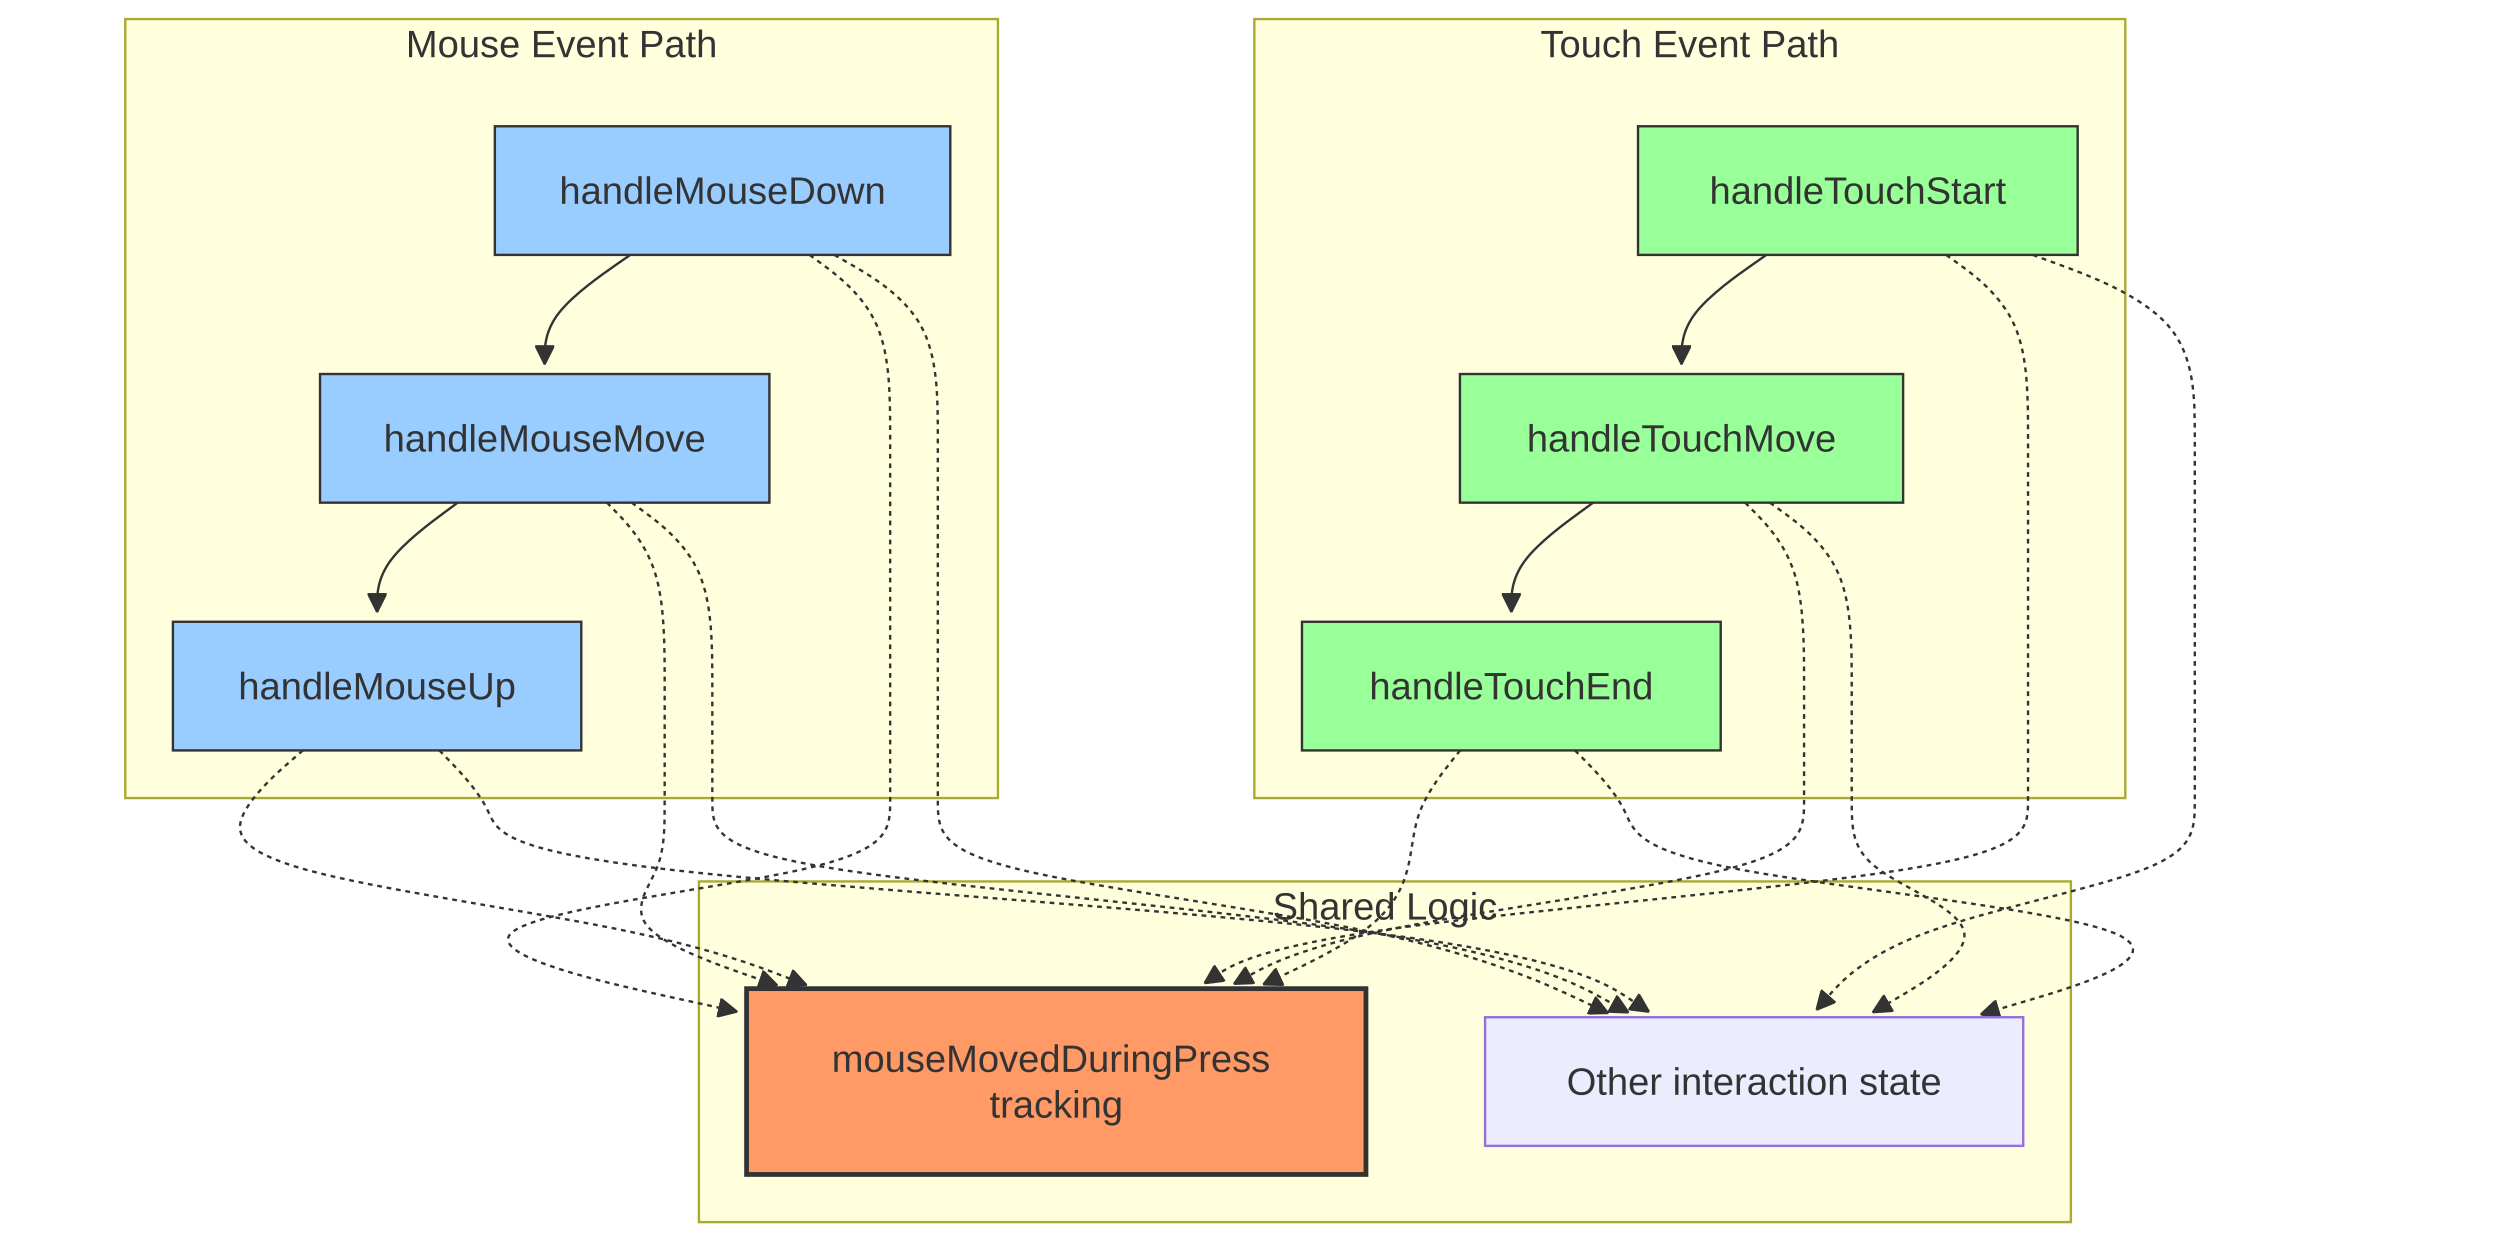
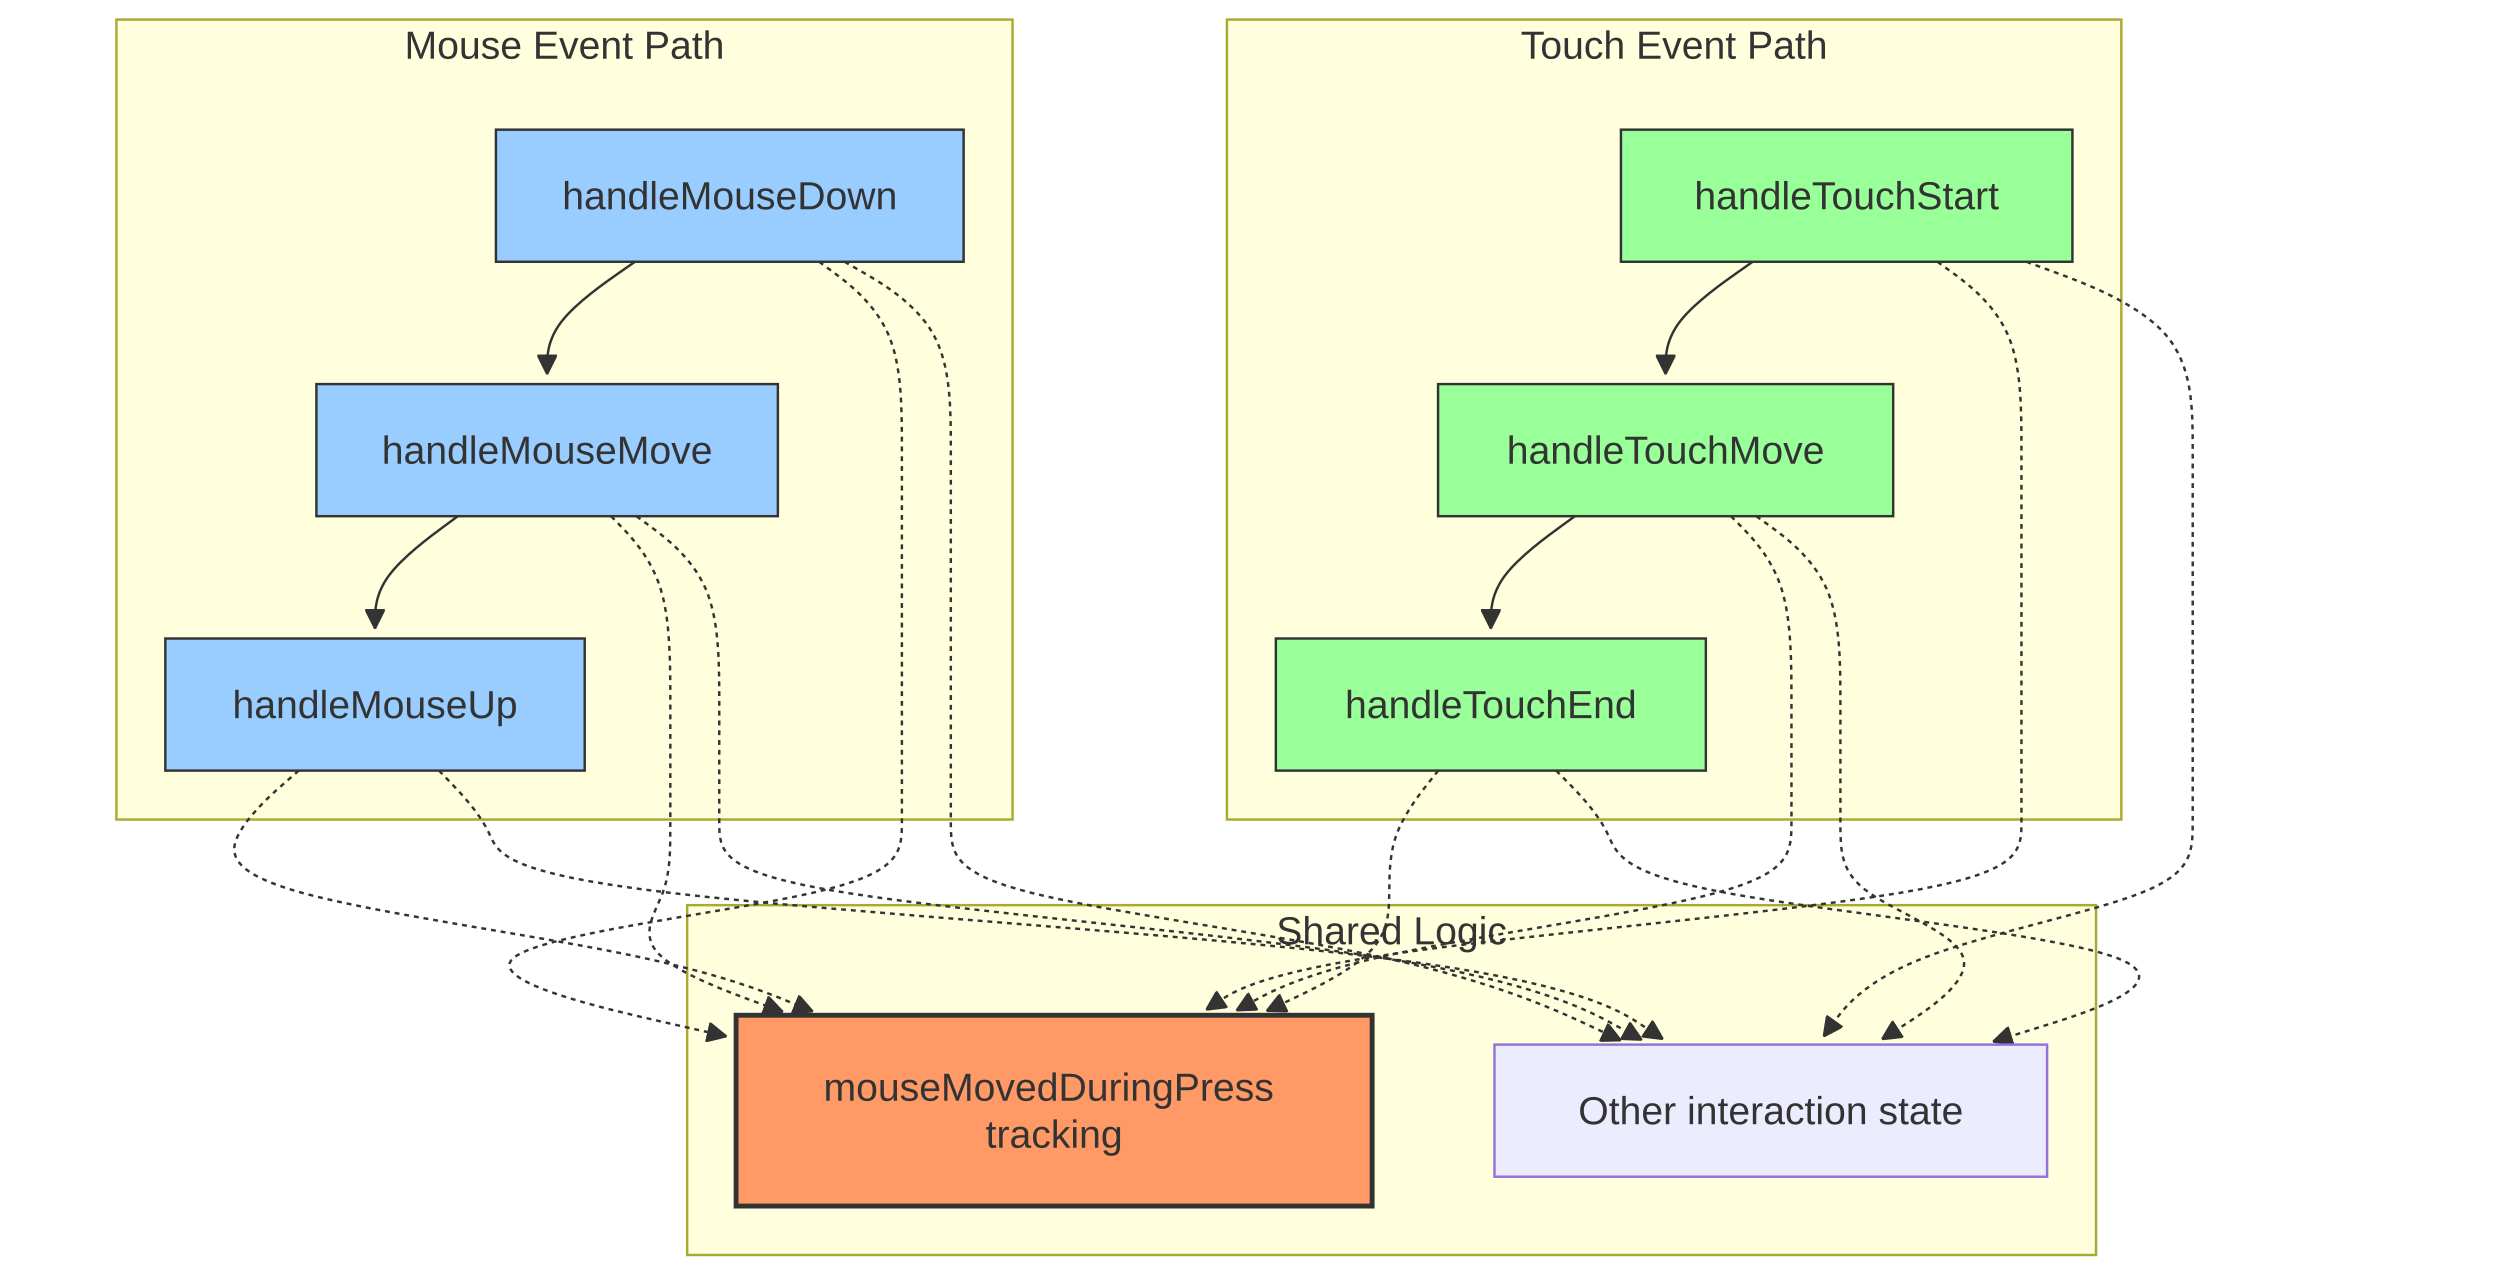
- <svg xmlns="http://www.w3.org/2000/svg" width="1049.416" height="526" viewBox="-8 -28 1049.416 526" class="mermaid">
+ <svg xmlns="http://www.w3.org/2000/svg" width="1021.916" height="526" viewBox="-8 -28 1021.916 526" class="mermaid">
  <style>
.mermaid{font-family:trebuchet ms, verdana, arial, sans-serif;font-size:16px;fill:#333333;}
.error-icon{fill:#552222;}
.error-text{fill:#552222;stroke:#552222;}
.edge-thickness-normal{stroke-width:1px;}
.edge-thickness-thick{stroke-width:3.5px;}
.edge-pattern-solid{stroke-dasharray:0;}
.edge-thickness-invisible{stroke-width:0;fill:none;}
.edge-pattern-dashed{stroke-dasharray:3;}
.edge-pattern-dotted{stroke-dasharray:2;}
.marker{fill:#333333;stroke:#333333;}
.marker.cross{stroke:#333333;}
svg{font-family:trebuchet ms, verdana, arial, sans-serif;font-size:16px;}
p{margin:0;}
.label{font-family:trebuchet ms, verdana, arial, sans-serif;color:#333333;}
.cluster-label text{fill:#333333;}
.cluster-label span{color:#333333;}
.cluster-label span p{background-color:transparent;}
.label text,span{fill:#333333;color:#333333;}
.node rect,.node circle,.node ellipse,.node polygon,.node path{fill:#ECECFF;stroke:#9370DB;stroke-width:1px;}
.rough-node .label text,.node .label text,.image-shape .label,.icon-shape .label{text-anchor:middle;}
.node .katex path{fill:#000;stroke:#000;stroke-width:1px;}
.rough-node .label,.node .label,.image-shape .label,.icon-shape .label{text-align:center;}
.node.clickable{cursor:pointer;}
.root .anchor path{fill:#333333!important;stroke-width:0;stroke:#333333;}
.arrowheadPath{fill:#333333;}
.edgePath .path{stroke:#333333;stroke-width:2.0px;}
.flowchart-link{stroke:#333333;fill:none;}
.edgeLabel{background-color:rgba(232, 232, 232, 0.8);text-align:center;}
.edgeLabel p{background-color:rgba(232, 232, 232, 0.8);}
.edgeLabel rect{opacity:0.5;background-color:rgba(232, 232, 232, 0.8);fill:rgba(232, 232, 232, 0.8);}
.labelBkg{background-color:rgba(232, 232, 232, 0.5);}
.cluster rect{fill:#ffffde;stroke:#aaaa33;stroke-width:1px;}
.cluster text{fill:#333333;}
.cluster span{color:#333333;}
.flowchartTitleText{text-anchor:middle;font-size:18px;fill:#333333;}
rect.text{fill:none;stroke-width:0;}

  </style>
  <defs>
    <marker id="arrow_point" viewBox="0 0 10 10" refX="10" refY="5" markerWidth="8" markerHeight="8" orient="auto" markerUnits="userSpaceOnUse">
      <path d="M 0 0 L 10 5 L 0 10 z" class="marker" />
    </marker>
    <marker id="arrow_point_start" viewBox="0 0 10 10" refX="4.5" refY="5" markerWidth="8" markerHeight="8" orient="auto" markerUnits="userSpaceOnUse">
      <path d="M 0 5 L 10 10 L 10 0 z" class="marker" />
    </marker>
    <marker id="arrow_cross" viewBox="0 0 11 11" refX="12" refY="5.2" markerWidth="11" markerHeight="11" orient="auto" markerUnits="userSpaceOnUse">
      <path d="M 1 1 L 10 10 M 10 1 L 1 10" class="marker cross" fill="none" stroke-width="2" />
    </marker>
    <marker id="arrow_cross_start" viewBox="0 0 11 11" refX="-1" refY="5.2" markerWidth="11" markerHeight="11" orient="auto" markerUnits="userSpaceOnUse">
      <path d="M 1 1 L 10 10 M 10 1 L 1 10" class="marker cross" fill="none" stroke-width="2" />
    </marker>
    <marker id="arrow_circle" viewBox="0 0 10 10" refX="11" refY="5" markerWidth="11" markerHeight="11" orient="auto" markerUnits="userSpaceOnUse">
      <circle cx="5" cy="5" r="5" class="marker" />
    </marker>
    <marker id="arrow_circle_start" viewBox="0 0 10 10" refX="-1" refY="5" markerWidth="11" markerHeight="11" orient="auto" markerUnits="userSpaceOnUse">
      <circle cx="5" cy="5" r="5" class="marker" />
    </marker>
  </defs>
  <g class="root">
    <g class="clusters">
      <g class="cluster" id="subgraph-Mouse">
-         <rect x="44.584" y="-20" width="366.314" height="327" class="cluster" />
-         <text x="227.741" y="-4" class="cluster-label" text-anchor="middle">Mouse Event Path</text>
+         <rect x="39.584" y="-20" width="366.314" height="327" class="cluster" />
+         <text x="222.741" y="-4" class="cluster-label" text-anchor="middle">Mouse Event Path</text>
      </g>
      <g class="cluster" id="subgraph-Touch">
-         <rect x="518.527" y="-20" width="365.607" height="327" class="cluster" />
-         <text x="701.331" y="-4" class="cluster-label" text-anchor="middle">Touch Event Path</text>
+         <rect x="493.527" y="-20" width="365.607" height="327" class="cluster" />
+         <text x="676.331" y="-4" class="cluster-label" text-anchor="middle">Touch Event Path</text>
      </g>
      <g class="cluster" id="subgraph-Shared">
-         <rect x="285.385" y="342" width="575.906" height="143" class="cluster" />
-         <text x="573.338" y="358" class="cluster-label" text-anchor="middle">Shared Logic</text>
+         <rect x="272.885" y="342" width="575.906" height="143" class="cluster" />
+         <text x="560.838" y="358" class="cluster-label" text-anchor="middle">Shared Logic</text>
      </g>
    </g>
    <g class="edgePaths">
      <g class="edge" id="edge-L-M1-M2-0">
-         <path d="M256.544,79L250.562,83.167C244.579,87.333,232.615,95.667,226.633,103.333C220.65,111,220.65,118,220.65,121.5L220.65,125" class="edge-thickness-normal edge-pattern-solid edge-thickness-normal edge-pattern-solid flowchart-link" marker-end="url(#arrow_point)" />
+         <path d="M251.544,79L245.562,83.167C239.579,87.333,227.615,95.667,221.633,103.333C215.65,111,215.65,118,215.65,121.5L215.65,125" class="edge-thickness-normal edge-pattern-solid edge-thickness-normal edge-pattern-solid flowchart-link" marker-end="url(#arrow_point)" />
      </g>
      <g class="edge" id="edge-L-M2-M3-0">
-         <path d="M184.12,183L178.482,187.167C172.845,191.333,161.57,199.667,155.932,207.333C150.295,215,150.295,222,150.295,225.5L150.295,229" class="edge-thickness-normal edge-pattern-solid edge-thickness-normal edge-pattern-solid flowchart-link" marker-end="url(#arrow_point)" />
+         <path d="M179.12,183L173.482,187.167C167.845,191.333,156.57,199.667,150.932,207.333C145.295,215,145.295,222,145.295,225.5L145.295,229" class="edge-thickness-normal edge-pattern-solid edge-thickness-normal edge-pattern-solid flowchart-link" marker-end="url(#arrow_point)" />
      </g>
      <g class="edge" id="edge-L-T1-T2-0">
-         <path d="M733.433,79L727.503,83.167C721.573,87.333,709.712,95.667,703.782,103.333C697.852,111,697.852,118,697.852,121.5L697.852,125" class="edge-thickness-normal edge-pattern-solid edge-thickness-normal edge-pattern-solid flowchart-link" marker-end="url(#arrow_point)" />
+         <path d="M708.433,79L702.503,83.167C696.573,87.333,684.712,95.667,678.782,103.333C672.852,111,672.852,118,672.852,121.5L672.852,125" class="edge-thickness-normal edge-pattern-solid edge-thickness-normal edge-pattern-solid flowchart-link" marker-end="url(#arrow_point)" />
      </g>
      <g class="edge" id="edge-L-T2-T3-0">
-         <path d="M660.757,183L655.033,187.167C649.308,191.333,637.859,199.667,632.135,207.333C626.41,215,626.41,222,626.41,225.5L626.41,229" class="edge-thickness-normal edge-pattern-solid edge-thickness-normal edge-pattern-solid flowchart-link" marker-end="url(#arrow_point)" />
+         <path d="M635.757,183L630.033,187.167C624.308,191.333,612.859,199.667,607.135,207.333C601.41,215,601.41,222,601.41,225.5L601.41,229" class="edge-thickness-normal edge-pattern-solid edge-thickness-normal edge-pattern-solid flowchart-link" marker-end="url(#arrow_point)" />
      </g>
      <g class="edge" id="edge-L-M1-S1-0">
-         <path d="M331.839,79L337.477,83.167C343.114,87.333,354.389,95.667,360.027,108.5C365.664,121.333,365.664,138.667,365.664,156C365.664,173.333,365.664,190.667,365.664,208C365.664,225.333,365.664,242.667,365.664,260C365.664,277.333,365.664,294.667,365.664,307.5C365.664,320.333,365.664,328.667,328.586,337C291.508,345.333,217.353,353.667,206.655,363.612C195.957,373.556,248.717,385.113,275.097,390.891L301.477,396.669" class="edge-thickness-normal edge-pattern-dotted edge-thickness-normal edge-pattern-solid flowchart-link" marker-end="url(#arrow_point)" />
+         <path d="M326.839,79L332.477,83.167C338.114,87.333,349.389,95.667,355.027,108.5C360.664,121.333,360.664,138.667,360.664,156C360.664,173.333,360.664,190.667,360.664,208C360.664,225.333,360.664,242.667,360.664,260C360.664,277.333,360.664,294.667,360.664,307.5C360.664,320.333,360.664,328.667,324.003,337C287.342,345.333,214.02,353.667,202.073,363.439C190.126,373.21,239.555,384.421,264.269,390.026L288.984,395.631" class="edge-thickness-normal edge-pattern-dotted edge-thickness-normal edge-pattern-solid flowchart-link" marker-end="url(#arrow_point)" />
      </g>
      <g class="edge" id="edge-L-M2-S1-0">
-         <path d="M246.797,183L250.831,187.167C254.866,191.333,262.936,199.667,266.971,212.5C271.006,225.333,271.006,242.667,271.006,260C271.006,277.333,271.006,294.667,271.006,307.5C271.006,320.333,271.006,328.667,267.451,337C263.895,345.333,256.785,353.667,264.689,361.783C272.594,369.899,295.515,377.798,306.975,381.747L318.435,385.697" class="edge-thickness-normal edge-pattern-dotted edge-thickness-normal edge-pattern-solid flowchart-link" marker-end="url(#arrow_point)" />
+         <path d="M241.797,183L245.831,187.167C249.866,191.333,257.936,199.667,261.971,212.5C266.006,225.333,266.006,242.667,266.006,260C266.006,277.333,266.006,294.667,266.006,307.5C266.006,320.333,266.006,328.667,262.867,337C259.729,345.333,253.451,353.667,261.126,361.772C268.8,369.877,290.426,377.754,301.239,381.693L312.052,385.631" class="edge-thickness-normal edge-pattern-dotted edge-thickness-normal edge-pattern-solid flowchart-link" marker-end="url(#arrow_point)" />
      </g>
      <g class="edge" id="edge-L-M3-S1-0">
-         <path d="M119.141,287L114.333,291.167C109.526,295.333,99.91,303.667,95.103,312C90.295,320.333,90.295,328.667,120.191,337C150.088,345.333,209.881,353.667,249.944,361.76C290.007,369.853,310.34,377.706,320.507,381.632L330.673,385.559" class="edge-thickness-normal edge-pattern-dotted edge-thickness-normal edge-pattern-solid flowchart-link" marker-end="url(#arrow_point)" />
+         <path d="M114.141,287L109.333,291.167C104.526,295.333,94.91,303.667,90.103,312C85.295,320.333,85.295,328.667,115.608,337C145.921,345.333,206.548,353.667,246.382,361.747C286.215,369.826,305.257,377.653,314.778,381.566L324.299,385.479" class="edge-thickness-normal edge-pattern-dotted edge-thickness-normal edge-pattern-solid flowchart-link" marker-end="url(#arrow_point)" />
      </g>
      <g class="edge" id="edge-L-T1-S1-0">
-         <path d="M808.956,79L814.68,83.167C820.405,87.333,831.854,95.667,837.578,108.5C843.303,121.333,843.303,138.667,843.303,156C843.303,173.333,843.303,190.667,843.303,208C843.303,225.333,843.303,242.667,843.303,260C843.303,277.333,843.303,294.667,843.303,307.5C843.303,320.333,843.303,328.667,791.396,337C739.489,345.333,635.675,353.667,578.043,361.631C520.41,369.596,508.959,377.193,503.234,380.991L497.508,384.789" class="edge-thickness-normal edge-pattern-dotted edge-thickness-normal edge-pattern-solid flowchart-link" marker-end="url(#arrow_point)" />
+         <path d="M783.956,79L789.68,83.167C795.405,87.333,806.854,95.667,812.578,108.5C818.303,121.333,818.303,138.667,818.303,156C818.303,173.333,818.303,190.667,818.303,208C818.303,225.333,818.303,242.667,818.303,260C818.303,277.333,818.303,294.667,818.303,307.5C818.303,320.333,818.303,328.667,768.479,337C718.656,345.333,619.009,353.667,563.459,361.631C507.91,369.596,496.459,377.193,490.734,380.991L485.008,384.789" class="edge-thickness-normal edge-pattern-dotted edge-thickness-normal edge-pattern-solid flowchart-link" marker-end="url(#arrow_point)" />
      </g>
      <g class="edge" id="edge-L-T2-S1-0">
-         <path d="M724.562,183L728.683,187.167C732.805,191.333,741.049,199.667,745.171,212.5C749.293,225.333,749.293,242.667,749.293,260C749.293,277.333,749.293,294.667,749.293,307.5C749.293,320.333,749.293,328.667,716.388,337C683.482,345.333,617.672,353.667,577.768,361.679C537.864,369.691,523.866,377.383,516.867,381.228L509.868,385.074" class="edge-thickness-normal edge-pattern-dotted edge-thickness-normal edge-pattern-solid flowchart-link" marker-end="url(#arrow_point)" />
+         <path d="M699.562,183L703.683,187.167C707.805,191.333,716.049,199.667,720.171,212.5C724.293,225.333,724.293,242.667,724.293,260C724.293,277.333,724.293,294.667,724.293,307.5C724.293,320.333,724.293,328.667,693.471,337C662.649,345.333,601.005,353.667,563.184,361.679C525.364,369.691,511.366,377.383,504.367,381.228L497.368,385.074" class="edge-thickness-normal edge-pattern-dotted edge-thickness-normal edge-pattern-solid flowchart-link" marker-end="url(#arrow_point)" />
      </g>
      <g class="edge" id="edge-L-T3-S1-0">
-         <path d="M604.893,287L601.572,291.167C598.251,295.333,591.61,303.667,588.289,312C584.969,320.333,584.969,328.667,582.784,337C580.6,345.333,576.231,353.667,565.764,361.717C555.298,369.767,538.735,377.534,530.453,381.418L522.172,385.302" class="edge-thickness-normal edge-pattern-dotted edge-thickness-normal edge-pattern-solid flowchart-link" marker-end="url(#arrow_point)" />
+         <path d="M579.893,287L576.572,291.167C573.251,295.333,566.61,303.667,563.289,312C559.969,320.333,559.969,328.667,559.868,337C559.766,345.333,559.564,353.667,551.181,361.717C542.798,369.767,526.235,377.534,517.953,381.418L509.672,385.302" class="edge-thickness-normal edge-pattern-dotted edge-thickness-normal edge-pattern-solid flowchart-link" marker-end="url(#arrow_point)" />
      </g>
      <g class="edge" id="edge-L-M1-S2-0">
-         <path d="M342.224,79L349.464,83.167C356.704,87.333,371.184,95.667,378.424,108.5C385.664,121.333,385.664,138.667,385.664,156C385.664,173.333,385.664,190.667,385.664,208C385.664,225.333,385.664,242.667,385.664,260C385.664,277.333,385.664,294.667,385.664,307.5C385.664,320.333,385.664,328.667,420.03,337C454.397,345.333,523.129,353.667,570.042,363.717C616.954,373.767,642.047,385.534,654.594,391.418L667.14,397.302" class="edge-thickness-normal edge-pattern-dotted edge-thickness-normal edge-pattern-solid flowchart-link" marker-end="url(#arrow_point)" />
+         <path d="M337.224,79L344.464,83.167C351.704,87.333,366.184,95.667,373.424,108.5C380.664,121.333,380.664,138.667,380.664,156C380.664,173.333,380.664,190.667,380.664,208C380.664,225.333,380.664,242.667,380.664,260C380.664,277.333,380.664,294.667,380.664,307.5C380.664,320.333,380.664,328.667,413.78,337C446.897,345.333,513.129,353.667,558.792,363.717C604.454,373.767,629.547,385.534,642.094,391.418L654.64,397.302" class="edge-thickness-normal edge-pattern-dotted edge-thickness-normal edge-pattern-solid flowchart-link" marker-end="url(#arrow_point)" />
      </g>
      <g class="edge" id="edge-L-M2-S2-0">
-         <path d="M257.181,183L262.819,187.167C268.456,191.333,279.731,199.667,285.368,212.5C291.006,225.333,291.006,242.667,291.006,260C291.006,277.333,291.006,294.667,291.006,307.5C291.006,320.333,291.006,328.667,344.482,337C397.958,345.333,504.91,353.667,569.024,363.679C633.139,373.691,654.416,385.383,665.055,391.228L675.694,397.074" class="edge-thickness-normal edge-pattern-dotted edge-thickness-normal edge-pattern-solid flowchart-link" marker-end="url(#arrow_point)" />
+         <path d="M252.181,183L257.819,187.167C263.456,191.333,274.731,199.667,280.368,212.5C286.006,225.333,286.006,242.667,286.006,260C286.006,277.333,286.006,294.667,286.006,307.5C286.006,320.333,286.006,328.667,338.232,337C390.458,345.333,494.91,353.667,557.774,363.679C620.639,373.691,641.916,385.383,652.555,391.228L663.194,397.074" class="edge-thickness-normal edge-pattern-dotted edge-thickness-normal edge-pattern-solid flowchart-link" marker-end="url(#arrow_point)" />
      </g>
      <g class="edge" id="edge-L-M3-S2-0">
-         <path d="M176.441,287L180.476,291.167C184.511,295.333,192.581,303.667,196.616,312C200.65,320.333,200.65,328.667,272.519,337C344.387,345.333,488.124,353.667,568.733,363.631C649.342,373.596,666.823,385.193,675.563,390.991L684.304,396.789" class="edge-thickness-normal edge-pattern-dotted edge-thickness-normal edge-pattern-solid flowchart-link" marker-end="url(#arrow_point)" />
+         <path d="M171.441,287L175.476,291.167C179.511,295.333,187.581,303.667,191.616,312C195.65,320.333,195.65,328.667,266.269,337C336.887,345.333,478.124,353.667,557.483,363.631C636.842,373.596,654.323,385.193,663.063,390.991L671.804,396.789" class="edge-thickness-normal edge-pattern-dotted edge-thickness-normal edge-pattern-solid flowchart-link" marker-end="url(#arrow_point)" />
      </g>
      <g class="edge" id="edge-L-T1-S2-0">
-         <path d="M845.302,79L856.636,83.167C867.969,87.333,890.636,95.667,901.969,108.5C913.303,121.333,913.303,138.667,913.303,156C913.303,173.333,913.303,190.667,913.303,208C913.303,225.333,913.303,242.667,913.303,260C913.303,277.333,913.303,294.667,913.303,307.5C913.303,320.333,913.303,328.667,891.75,337C870.197,345.333,827.092,353.667,800.615,363.497C774.137,373.327,764.288,384.654,759.364,390.318L754.439,395.981" class="edge-thickness-normal edge-pattern-dotted edge-thickness-normal edge-pattern-solid flowchart-link" marker-end="url(#arrow_point)" />
+         <path d="M820.302,79L831.636,83.167C842.969,87.333,865.636,95.667,876.969,108.5C888.303,121.333,888.303,138.667,888.303,156C888.303,173.333,888.303,190.667,888.303,208C888.303,225.333,888.303,242.667,888.303,260C888.303,277.333,888.303,294.667,888.303,307.5C888.303,320.333,888.303,328.667,867.167,337C846.031,345.333,803.759,353.667,778.611,363.457C753.464,373.248,745.441,384.496,741.43,390.12L737.419,395.743" class="edge-thickness-normal edge-pattern-dotted edge-thickness-normal edge-pattern-solid flowchart-link" marker-end="url(#arrow_point)" />
      </g>
      <g class="edge" id="edge-L-T2-S2-0">
-         <path d="M734.946,183L740.671,187.167C746.395,191.333,757.844,199.667,763.569,212.5C769.293,225.333,769.293,242.667,769.293,260C769.293,277.333,769.293,294.667,769.293,307.5C769.293,320.333,769.293,328.667,780.738,337C792.183,345.333,815.073,353.667,816.531,363.664C817.989,373.661,798.015,385.322,788.027,391.153L778.04,396.983" class="edge-thickness-normal edge-pattern-dotted edge-thickness-normal edge-pattern-solid flowchart-link" marker-end="url(#arrow_point)" />
+         <path d="M709.946,183L715.671,187.167C721.395,191.333,732.844,199.667,738.569,212.5C744.293,225.333,744.293,242.667,744.293,260C744.293,277.333,744.293,294.667,744.293,307.5C744.293,320.333,744.293,328.667,756.155,337C768.016,345.333,791.74,353.667,794.563,363.64C797.386,373.613,779.309,385.225,770.271,391.032L761.233,396.838" class="edge-thickness-normal edge-pattern-dotted edge-thickness-normal edge-pattern-solid flowchart-link" marker-end="url(#arrow_point)" />
      </g>
      <g class="edge" id="edge-L-T3-S2-0">
-         <path d="M653.12,287L657.242,291.167C661.364,295.333,669.608,303.667,673.73,312C677.852,320.333,677.852,328.667,722.283,337C766.714,345.333,855.577,353.667,879.825,363.811C904.073,373.955,863.707,385.909,843.524,391.887L823.341,397.864" class="edge-thickness-normal edge-pattern-dotted edge-thickness-normal edge-pattern-solid flowchart-link" marker-end="url(#arrow_point)" />
+         <path d="M628.12,287L632.242,291.167C636.364,295.333,644.608,303.667,648.73,312C652.852,320.333,652.852,328.667,697.7,337C742.548,345.333,832.244,353.667,857.869,363.802C883.495,373.938,845.051,385.876,825.829,391.845L806.607,397.814" class="edge-thickness-normal edge-pattern-dotted edge-thickness-normal edge-pattern-solid flowchart-link" marker-end="url(#arrow_point)" />
      </g>
    </g>
    <g class="edgeLabels">

    </g>
    <g class="nodes">
      <g class="node default" id="node-M1">
-         <rect x="199.719" y="25" width="191.18" height="54" style="fill:#9cf !important;stroke:#333 !important" />
-         <text x="295.309" y="52" class="label" text-anchor="middle" dominant-baseline="central">handleMouseDown</text>
+         <rect x="194.719" y="25" width="191.18" height="54" style="fill:#9cf !important;stroke:#333 !important" />
+         <text x="290.309" y="52" class="label" text-anchor="middle" dominant-baseline="central">handleMouseDown</text>
      </g>
      <g class="node default" id="node-M2">
-         <rect x="126.334" y="129" width="188.633" height="54" style="fill:#9cf !important;stroke:#333 !important" />
-         <text x="220.65" y="156" class="label" text-anchor="middle" dominant-baseline="central">handleMouseMove</text>
+         <rect x="121.334" y="129" width="188.633" height="54" style="fill:#9cf !important;stroke:#333 !important" />
+         <text x="215.65" y="156" class="label" text-anchor="middle" dominant-baseline="central">handleMouseMove</text>
      </g>
      <g class="node default" id="node-M3">
-         <rect x="64.584" y="233" width="171.422" height="54" style="fill:#9cf !important;stroke:#333 !important" />
-         <text x="150.295" y="260" class="label" text-anchor="middle" dominant-baseline="central">handleMouseUp</text>
+         <rect x="59.584" y="233" width="171.422" height="54" style="fill:#9cf !important;stroke:#333 !important" />
+         <text x="145.295" y="260" class="label" text-anchor="middle" dominant-baseline="central">handleMouseUp</text>
      </g>
      <g class="node default" id="node-T1">
-         <rect x="679.588" y="25" width="184.547" height="54" style="fill:#9f9 !important;stroke:#333 !important" />
-         <text x="771.861" y="52" class="label" text-anchor="middle" dominant-baseline="central">handleTouchStart</text>
+         <rect x="654.588" y="25" width="184.547" height="54" style="fill:#9f9 !important;stroke:#333 !important" />
+         <text x="746.861" y="52" class="label" text-anchor="middle" dominant-baseline="central">handleTouchStart</text>
      </g>
      <g class="node default" id="node-T2">
-         <rect x="604.832" y="129" width="186.039" height="54" style="fill:#9f9 !important;stroke:#333 !important" />
-         <text x="697.852" y="156" class="label" text-anchor="middle" dominant-baseline="central">handleTouchMove</text>
+         <rect x="579.832" y="129" width="186.039" height="54" style="fill:#9f9 !important;stroke:#333 !important" />
+         <text x="672.852" y="156" class="label" text-anchor="middle" dominant-baseline="central">handleTouchMove</text>
      </g>
      <g class="node default" id="node-T3">
-         <rect x="538.527" y="233" width="175.766" height="54" style="fill:#9f9 !important;stroke:#333 !important" />
-         <text x="626.41" y="260" class="label" text-anchor="middle" dominant-baseline="central">handleTouchEnd</text>
+         <rect x="513.527" y="233" width="175.766" height="54" style="fill:#9f9 !important;stroke:#333 !important" />
+         <text x="601.41" y="260" class="label" text-anchor="middle" dominant-baseline="central">handleTouchEnd</text>
      </g>
      <g class="node default" id="node-S1">
-         <rect x="305.385" y="387" width="260" height="78" style="fill:#f96 !important;stroke:#333 !important;stroke-width:2px !important" />
-         <text x="435.385" y="426" class="label" text-anchor="middle" dominant-baseline="central">
-           <tspan x="435.385" y="426" dy="-0.6em">mouseMovedDuringPress</tspan>
-           <tspan x="435.385" dy="1.2em">tracking</tspan>
+         <rect x="292.885" y="387" width="260" height="78" style="fill:#f96 !important;stroke:#333 !important;stroke-width:2px !important" />
+         <text x="422.885" y="426" class="label" text-anchor="middle" dominant-baseline="central">
+           <tspan x="422.885" y="426" dy="-0.6em">mouseMovedDuringPress</tspan>
+           <tspan x="422.885" dy="1.2em">tracking</tspan>
        </text>
      </g>
      <g class="node default" id="node-S2">
-         <rect x="615.385" y="399" width="225.906" height="54" />
-         <text x="728.338" y="426" class="label" text-anchor="middle" dominant-baseline="central">Other interaction state</text>
+         <rect x="602.885" y="399" width="225.906" height="54" />
+         <text x="715.838" y="426" class="label" text-anchor="middle" dominant-baseline="central">Other interaction state</text>
      </g>
    </g>
  </g>
</svg>
